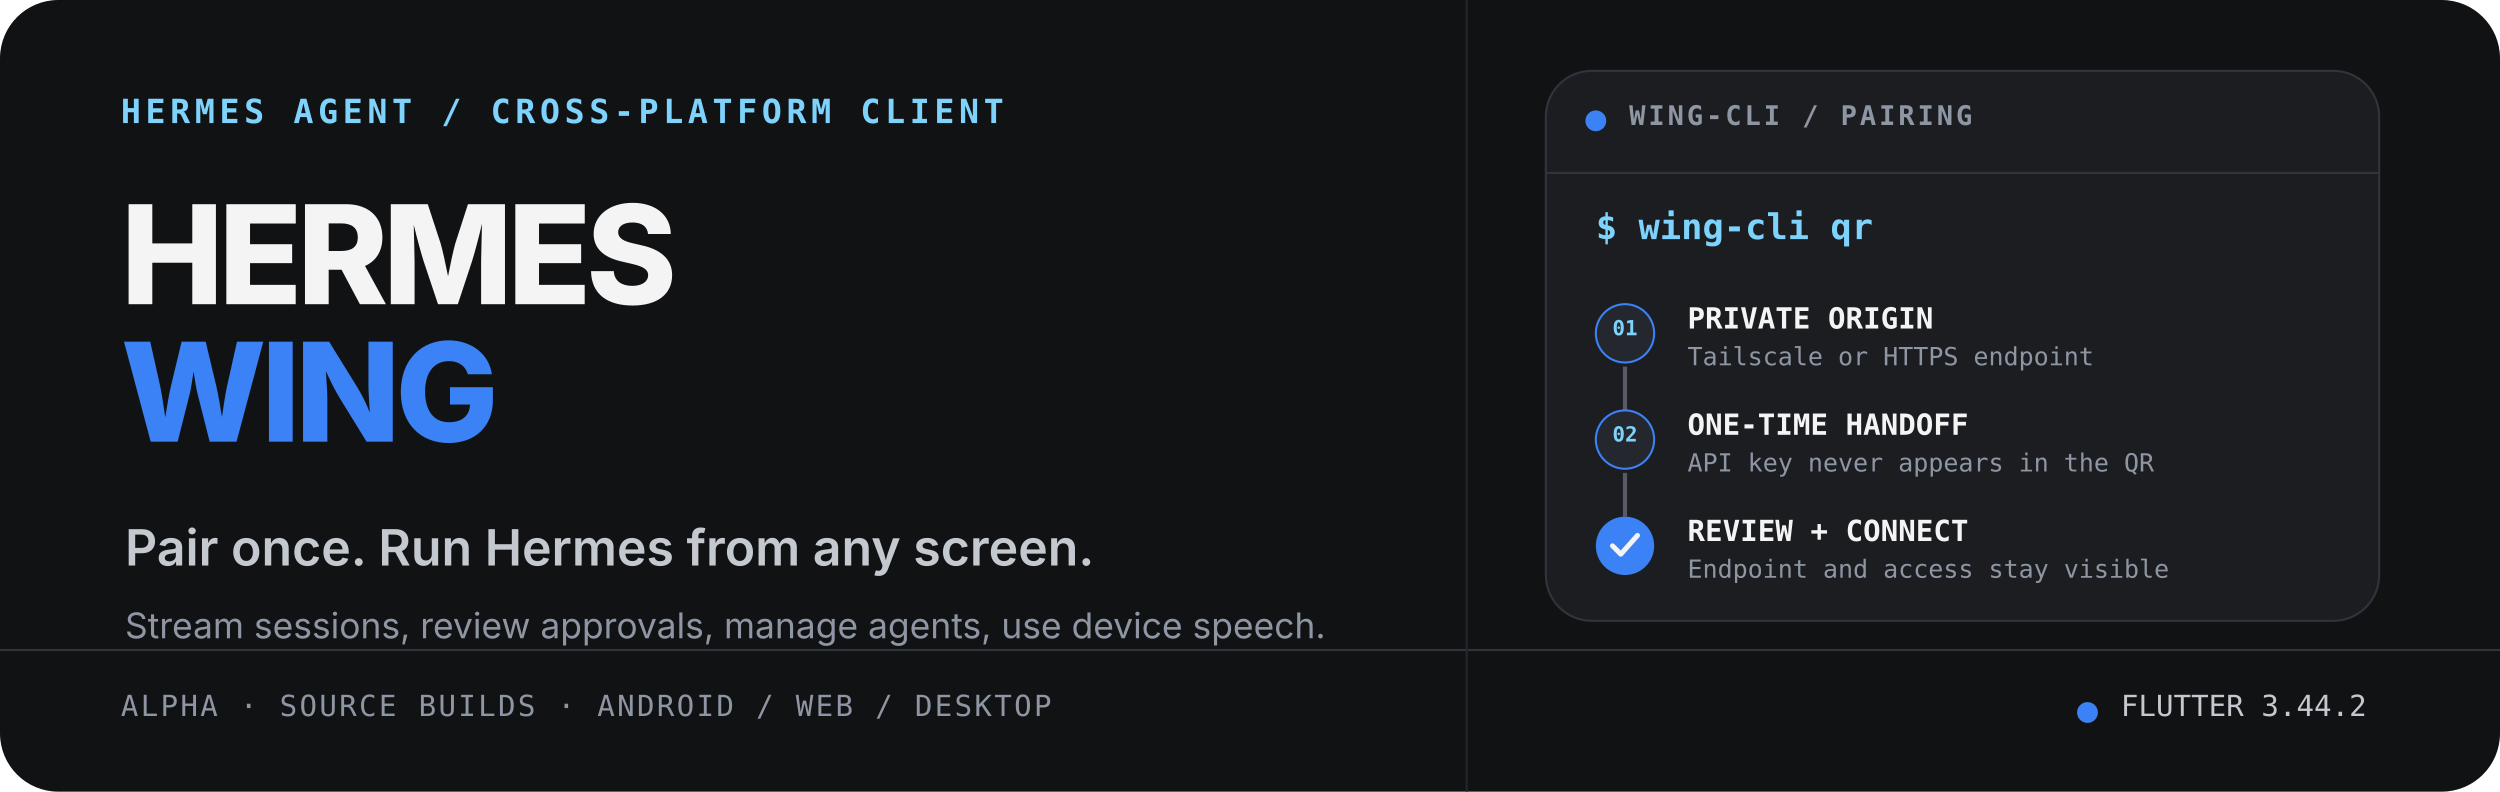
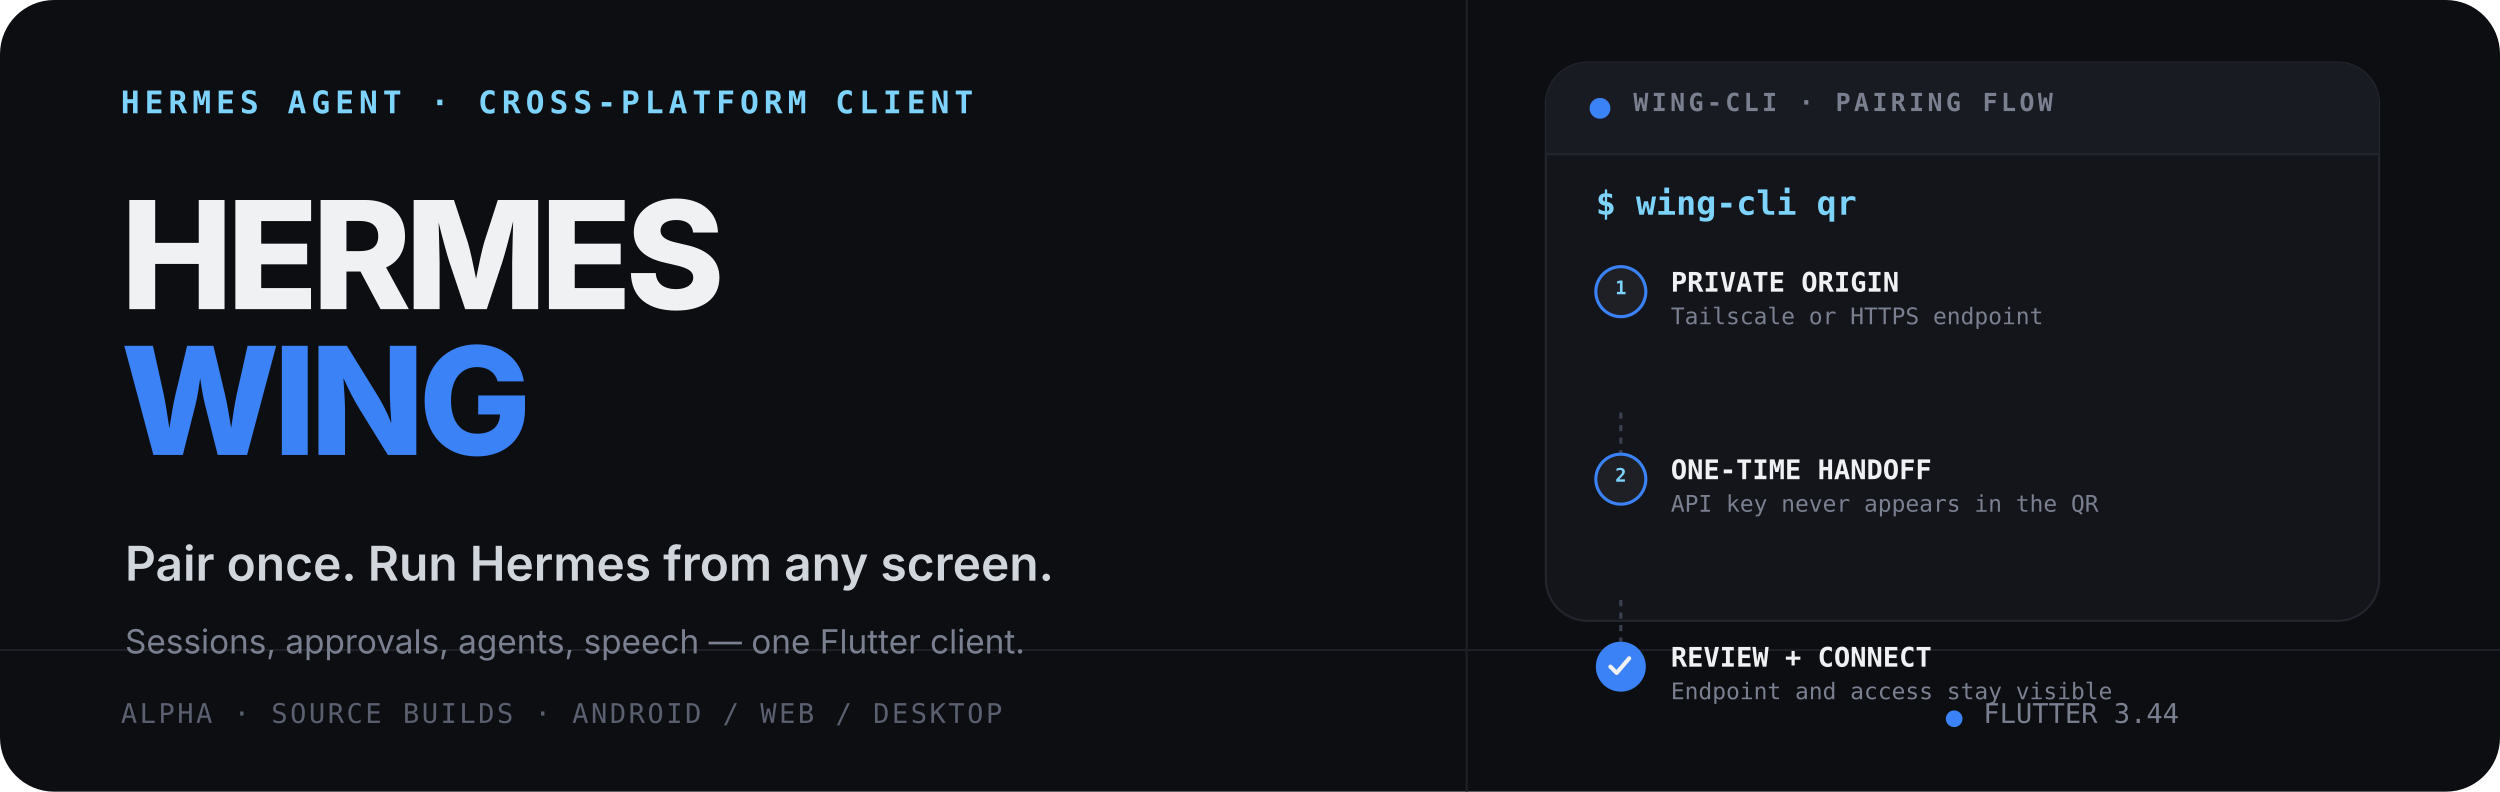
<svg xmlns="http://www.w3.org/2000/svg" width="1200" height="380" viewBox="0 0 1200 380" role="img" aria-labelledby="title desc">
-   <rect width="1200" height="380" rx="28" fill="#111214" />
-   <path d="M0 312H1200" stroke="#30343b" />
-   <path d="M704 0V380" stroke="#24272d" />
-   <g id="title-block" transform="translate(58 48)">
-     <text x="0" y="0" dominant-baseline="hanging" fill="#7dd3fc" font-family="ui-monospace, SFMono-Regular, Menlo, monospace" font-size="16" font-weight="700" letter-spacing="2.2">HERMES AGENT / CROSS-PLATFORM CLIENT</text>
-     <text x="0" y="50" dominant-baseline="hanging" fill="#f4f4f5" font-family="-apple-system, BlinkMacSystemFont, Segoe UI, sans-serif" font-size="66" font-weight="800" letter-spacing="-2.5">HERMES</text>
-     <text x="0" y="116" dominant-baseline="hanging" fill="#3b82f6" font-family="-apple-system, BlinkMacSystemFont, Segoe UI, sans-serif" font-size="66" font-weight="800" letter-spacing="-2.5">WING</text>
-     <text x="2" y="206" dominant-baseline="hanging" fill="#c4c8cf" font-family="-apple-system, BlinkMacSystemFont, Segoe UI, sans-serif" font-size="24" font-weight="600">Pair once. Run Hermes from any screen.</text>
-     <text x="2" y="246" dominant-baseline="hanging" fill="#8f96a3" font-family="-apple-system, BlinkMacSystemFont, Segoe UI, sans-serif" font-size="17">Stream sessions, review approvals, manage agents, use device speech.</text>
+   <defs>
+     <linearGradient id="accent-line" x1="0" y1="0" x2="1" y2="0">
+       <stop offset="0%" stop-color="#3b82f6" />
+       <stop offset="100%" stop-color="#7dd3fc" />
+     </linearGradient>
+   </defs>
+   <rect width="1200" height="380" rx="26" fill="#0c0e12" />
+   <path d="M0 312H1200" stroke="#1e2026" stroke-width="1" />
+   <path d="M704 0V380" stroke="#1e2026" stroke-width="1" />
+   <g id="title-block" transform="translate(58 44)">
+     <text x="0" y="0" dominant-baseline="hanging" fill="#7dd3fc" font-family="ui-monospace, SFMono-Regular, Menlo, monospace" font-size="15" font-weight="700" letter-spacing="2.4">HERMES AGENT · CROSS-PLATFORM CLIENT</text>
+     <text x="0" y="52" dominant-baseline="hanging" fill="#f0f1f3" font-family="-apple-system, BlinkMacSystemFont, Segoe UI, sans-serif" font-size="72" font-weight="800" letter-spacing="-3">HERMES</text>
+     <text x="0" y="122" dominant-baseline="hanging" fill="#3b82f6" font-family="-apple-system, BlinkMacSystemFont, Segoe UI, sans-serif" font-size="72" font-weight="800" letter-spacing="-3">WING</text>
+     <text x="2" y="218" dominant-baseline="hanging" fill="#d1d5dc" font-family="-apple-system, BlinkMacSystemFont, Segoe UI, sans-serif" font-size="23" font-weight="600">Pair once. Run Hermes from any screen.</text>
+     <text x="2" y="258" dominant-baseline="hanging" fill="#7a8090" font-family="-apple-system, BlinkMacSystemFont, Segoe UI, sans-serif" font-size="16">Sessions, approvals, agents, speech — one Flutter client.</text>
  </g>
-   <g id="pairing-proof" transform="translate(742 34)">
-     <rect width="400" height="264" rx="22" fill="#1b1d21" stroke="#30343b" />
-     <circle cx="24" cy="24" r="5" fill="#3b82f6" />
-     <text x="40" y="17" dominant-baseline="hanging" fill="#8f96a3" font-family="ui-monospace, SFMono-Regular, Menlo, monospace" font-size="13" font-weight="700" letter-spacing="1.4">WING-CLI / PAIRING</text>
-     <path d="M0 49H400" stroke="#30343b" />
-     <text x="24" y="69" dominant-baseline="hanging" fill="#7dd3fc" font-family="ui-monospace, SFMono-Regular, Menlo, monospace" font-size="17" font-weight="700">$ wing-cli qr</text>
-     <g transform="translate(24 112)" font-family="ui-monospace, SFMono-Regular, Menlo, monospace">
-       <circle cx="14" cy="14" r="14" fill="#24272d" stroke="#3b82f6" />
-       <text x="14" y="8" dominant-baseline="hanging" text-anchor="middle" fill="#7dd3fc" font-size="10" font-weight="700">01</text>
-       <text x="44" y="2" dominant-baseline="hanging" fill="#f4f4f5" font-size="14" font-weight="700">PRIVATE ORIGIN</text>
-       <text x="44" y="21" dominant-baseline="hanging" fill="#8f96a3" font-size="12">Tailscale or HTTPS endpoint</text>
-       <path d="M14 30V51" stroke="#565b65" stroke-width="2" />
-       <circle cx="14" cy="65" r="14" fill="#24272d" stroke="#3b82f6" />
-       <text x="14" y="59" dominant-baseline="hanging" text-anchor="middle" fill="#7dd3fc" font-size="10" font-weight="700">02</text>
-       <text x="44" y="53" dominant-baseline="hanging" fill="#f4f4f5" font-size="14" font-weight="700">ONE-TIME HANDOFF</text>
-       <text x="44" y="72" dominant-baseline="hanging" fill="#8f96a3" font-size="12">API key never appears in the QR</text>
-       <path d="M14 81V102" stroke="#565b65" stroke-width="2" />
-       <circle cx="14" cy="116" r="14" fill="#3b82f6" />
-       <path d="M8 116l4 4 8-9" fill="none" stroke="#f4f4f5" stroke-width="2.4" stroke-linecap="round" stroke-linejoin="round" />
-       <text x="44" y="104" dominant-baseline="hanging" fill="#f4f4f5" font-size="14" font-weight="700">REVIEW + CONNECT</text>
-       <text x="44" y="123" dominant-baseline="hanging" fill="#8f96a3" font-size="12">Endpoint and access stay visible</text>
+   <g id="proof-panel" transform="translate(742 30)">
+     <rect width="400" height="268" rx="20" fill="#13151a" stroke="#23262e" stroke-width="1" />
+     <rect x="0" y="0" width="400" height="44" rx="20" fill="#181b21" />
+     <rect x="0" y="24" width="400" height="20" fill="#181b21" />
+     <circle cx="26" cy="22" r="5" fill="#3b82f6" />
+     <text x="42" y="15" dominant-baseline="hanging" fill="#7a8090" font-family="ui-monospace, SFMono-Regular, Menlo, monospace" font-size="12" font-weight="700" letter-spacing="1.6">WING-CLI · PAIRING FLOW</text>
+     <path d="M0 44H400" stroke="#23262e" stroke-width="1" />
+     <g transform="translate(24 62)" font-family="ui-monospace, SFMono-Regular, Menlo, monospace">
+       <text x="0" y="0" dominant-baseline="hanging" fill="#7dd3fc" font-size="16" font-weight="700">$ wing-cli qr</text>
+       <g transform="translate(0 36)">
+         <circle cx="12" cy="12" r="12" fill="#1e2026" stroke="#3b82f6" stroke-width="1.5" />
+         <text x="12" y="7" dominant-baseline="hanging" text-anchor="middle" fill="#7dd3fc" font-size="9" font-weight="700">1</text>
+         <text x="36" y="3" dominant-baseline="hanging" fill="#f0f1f3" font-size="13" font-weight="700">PRIVATE ORIGIN</text>
+         <text x="36" y="20" dominant-baseline="hanging" fill="#7a8090" font-size="11">Tailscale or HTTPS endpoint</text>
+       </g>
+       <path d="M12 106V126" stroke="#3b4050" stroke-width="1.5" stroke-dasharray="3 3" />
+       <g transform="translate(0 126)">
+         <circle cx="12" cy="12" r="12" fill="#1e2026" stroke="#3b82f6" stroke-width="1.5" />
+         <text x="12" y="7" dominant-baseline="hanging" text-anchor="middle" fill="#7dd3fc" font-size="9" font-weight="700">2</text>
+         <text x="36" y="3" dominant-baseline="hanging" fill="#f0f1f3" font-size="13" font-weight="700">ONE-TIME HANDOFF</text>
+         <text x="36" y="20" dominant-baseline="hanging" fill="#7a8090" font-size="11">API key never appears in the QR</text>
+       </g>
+       <path d="M12 196V216" stroke="#3b4050" stroke-width="1.5" stroke-dasharray="3 3" />
+       <g transform="translate(0 216)">
+         <circle cx="12" cy="12" r="12" fill="#3b82f6" />
+         <path d="M7 12l3 3 6-7" fill="none" stroke="#f0f1f3" stroke-width="2" stroke-linecap="round" stroke-linejoin="round" />
+         <text x="36" y="3" dominant-baseline="hanging" fill="#f0f1f3" font-size="13" font-weight="700">REVIEW + CONNECT</text>
+         <text x="36" y="20" dominant-baseline="hanging" fill="#7a8090" font-size="11">Endpoint and access stay visible</text>
+       </g>
    </g>
  </g>
-   <g id="metadata" transform="translate(58 334)">
-     <text x="0" y="0" dominant-baseline="hanging" fill="#8f96a3" font-family="ui-monospace, SFMono-Regular, Menlo, monospace" font-size="14" letter-spacing="1.1">ALPHA · SOURCE BUILDS · ANDROID / WEB / DESKTOP</text>
-     <circle cx="944" cy="8" r="5" fill="#3b82f6" />
-     <text x="960" y="0" dominant-baseline="hanging" fill="#c4c8cf" font-family="ui-monospace, SFMono-Regular, Menlo, monospace" font-size="14">FLUTTER 3.44.2</text>
+   <g id="metadata" transform="translate(58 338)">
+     <text x="0" y="0" dominant-baseline="hanging" fill="#5a6070" font-family="ui-monospace, SFMono-Regular, Menlo, monospace" font-size="13" letter-spacing="1.2">ALPHA · SOURCE BUILDS · ANDROID / WEB / DESKTOP</text>
+     <circle cx="880" cy="7" r="4" fill="#3b82f6" />
+     <text x="894" y="0" dominant-baseline="hanging" fill="#7a8090" font-family="ui-monospace, SFMono-Regular, Menlo, monospace" font-size="13">FLUTTER 3.44</text>
  </g>
</svg>
